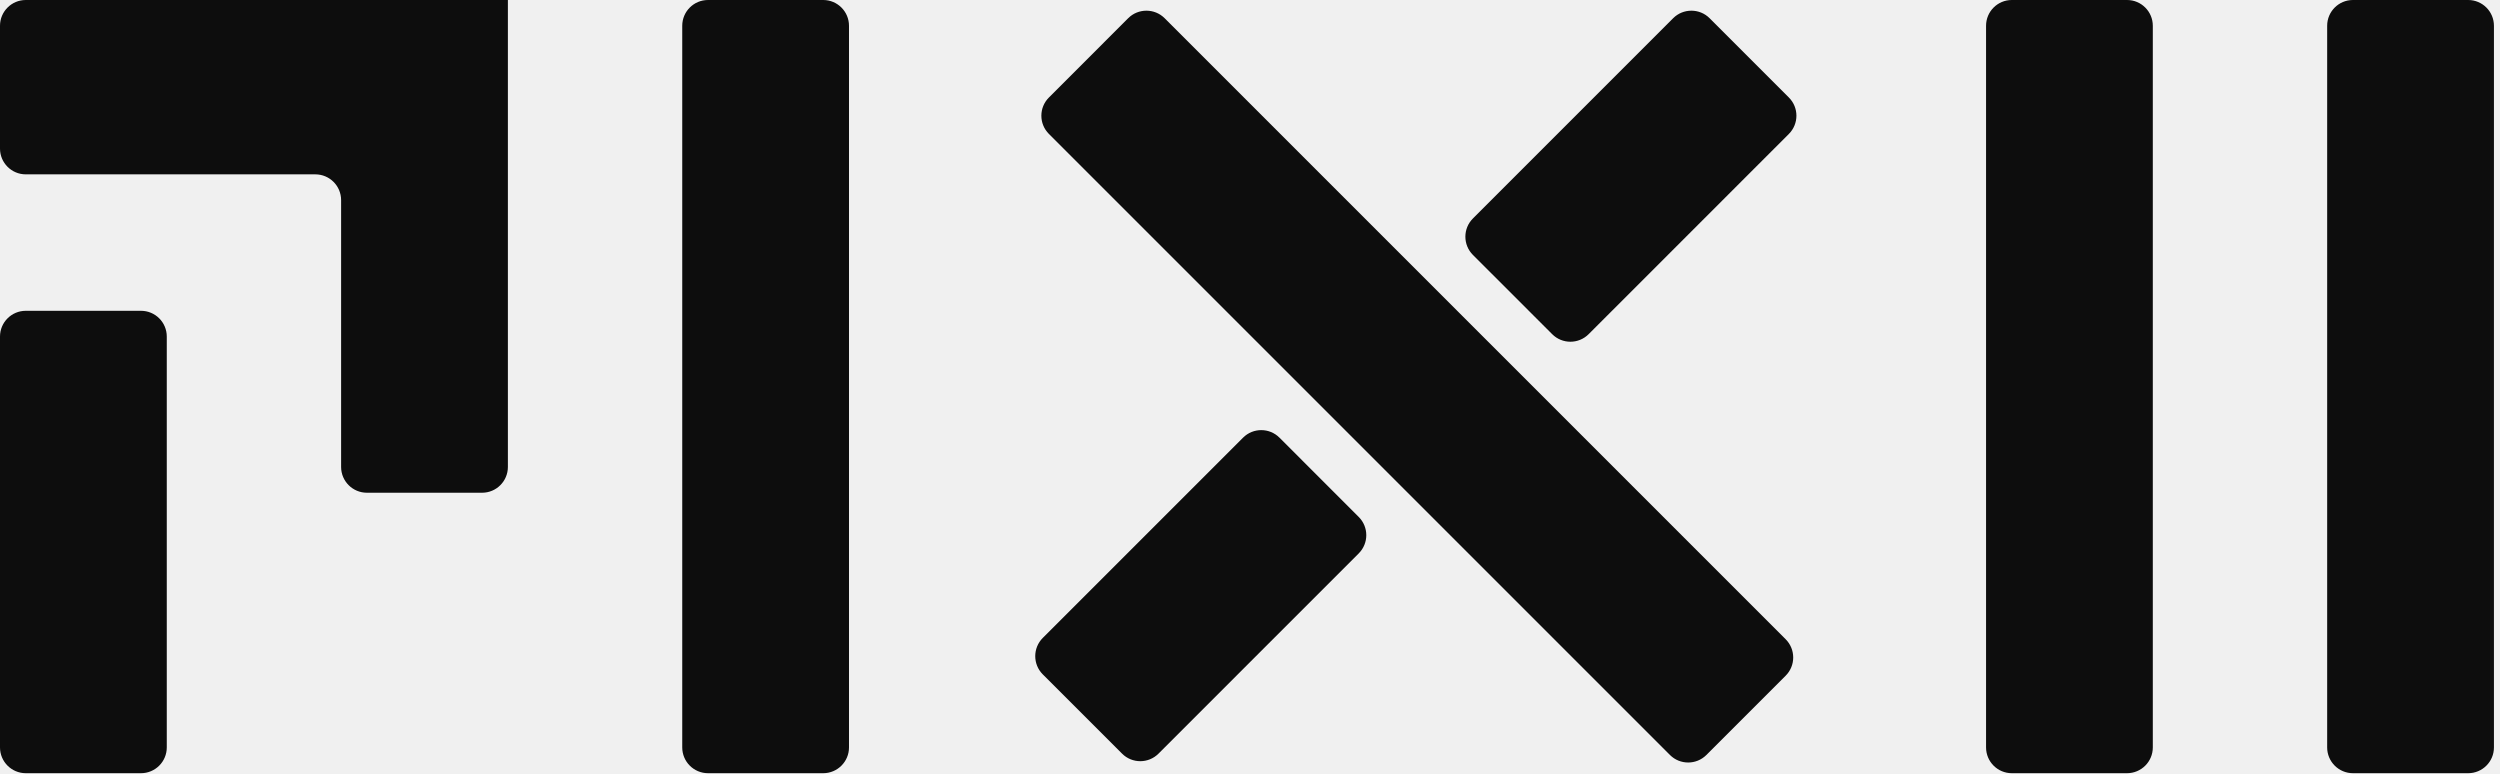
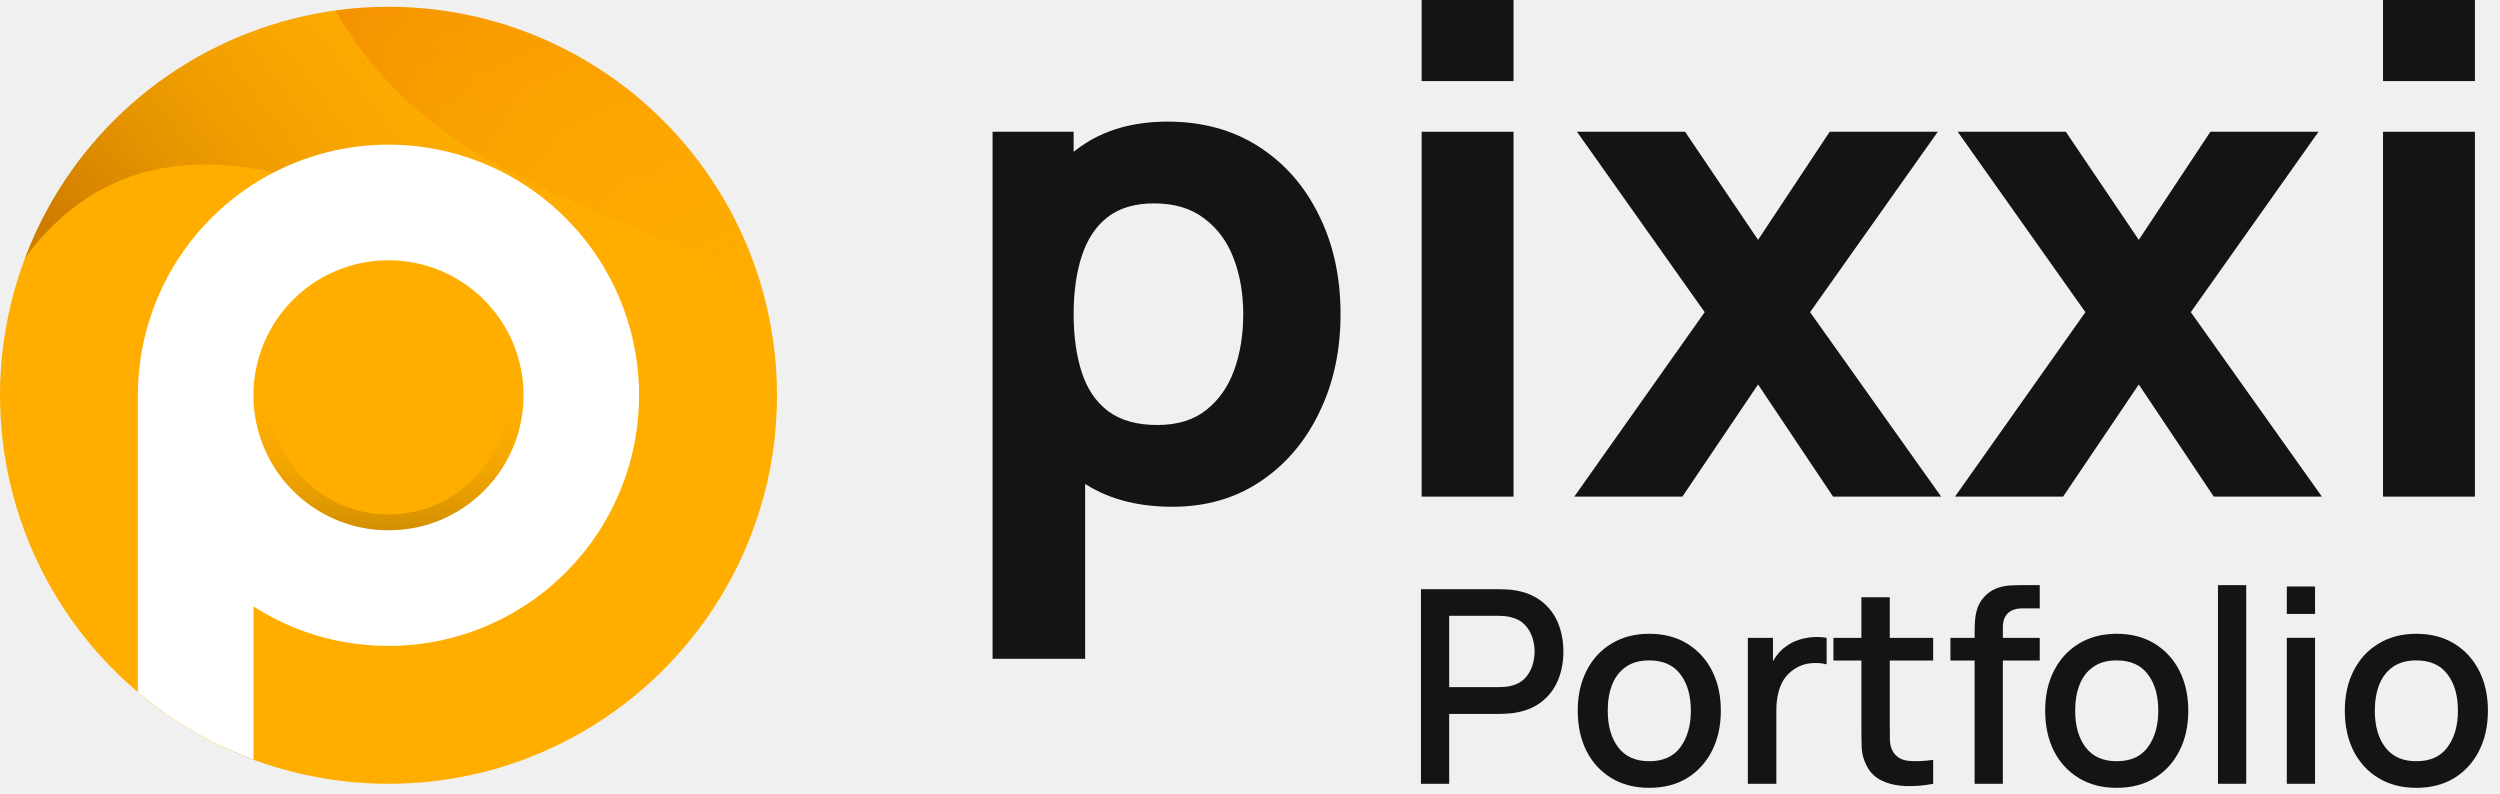
- <svg xmlns="http://www.w3.org/2000/svg" width="97" height="30" viewBox="0 0 97 30" fill="none">
-   <path fill-rule="evenodd" clip-rule="evenodd" d="M26.471 1C26.471 0.448 26.918 0 27.471 0H31.941C32.493 0 32.941 0.448 32.941 1V29C32.941 29.552 32.493 30 31.941 30H27.471C26.918 30 26.471 29.552 26.471 29V1ZM77.059 1C77.059 0.448 77.506 0 78.059 0H82.529C83.082 0 83.529 0.448 83.529 1V29C83.529 29.552 83.082 30 82.529 30H78.059C77.506 30 77.059 29.552 77.059 29V1ZM96.765 1C96.765 0.448 96.317 0 95.765 0H91.294C90.742 0 90.294 0.448 90.294 1V29C90.294 29.552 90.742 30 91.294 30H95.765C96.317 30 96.765 29.552 96.765 29V1ZM40.698 5.197C40.307 4.807 40.307 4.173 40.698 3.783L43.773 0.707C44.164 0.317 44.797 0.317 45.188 0.707L69.284 24.803C69.674 25.194 69.674 25.827 69.284 26.217L66.208 29.293C65.817 29.683 65.184 29.683 64.794 29.293L40.698 5.197ZM52.719 21.472C53.11 21.081 53.11 20.448 52.719 20.058L49.644 16.982C49.254 16.591 48.62 16.591 48.23 16.982L40.46 24.751C40.07 25.142 40.07 25.775 40.46 26.166L43.536 29.241C43.926 29.632 44.56 29.632 44.95 29.241L52.719 21.472ZM64.918 0.707C65.309 0.317 65.942 0.317 66.333 0.707L69.408 3.783C69.799 4.173 69.799 4.806 69.408 5.197L61.639 12.966C61.248 13.357 60.615 13.357 60.225 12.966L57.149 9.891C56.759 9.5 56.759 8.867 57.149 8.477L64.918 0.707ZM6.471 13.059C6.471 12.506 6.023 12.059 5.471 12.059H1C0.448 12.059 0 12.506 0 13.059V29C0 29.552 0.448 30 1 30H5.471C6.023 30 6.471 29.552 6.471 29V13.059ZM19.706 0V0C19.706 0 19.706 8.08275e-05 19.706 0V6.765C19.706 6.765 19.706 6.765 19.706 6.765V6.765C19.706 6.765 19.706 6.765 19.706 6.765V18.118C19.706 18.67 19.258 19.118 18.706 19.118H14.235C13.683 19.118 13.235 18.67 13.235 18.118V7.765C13.235 7.212 12.787 6.765 12.235 6.765H1C0.448 6.765 0 6.317 0 5.765V1C0 0.448 0.448 0 1 0H13.235H19.706Z" fill="#0D0D0D" />
+ <svg xmlns="http://www.w3.org/2000/svg" width="148" height="47" viewBox="0 0 148 47" fill="none">
+   <path d="M69.4 30C67.253 30 65.46 29.5 64.02 28.5C62.58 27.5 61.493 26.14 60.76 24.42C60.04 22.7 59.68 20.76 59.68 18.6C59.68 16.44 60.04 14.5 60.76 12.78C61.48 11.06 62.54 9.7 63.94 8.7C65.34 7.7 67.066 7.2 69.12 7.2C71.186 7.2 72.986 7.693 74.52 8.68C76.053 9.667 77.24 11.02 78.08 12.74C78.933 14.447 79.36 16.4 79.36 18.6C79.36 20.76 78.94 22.7 78.1 24.42C77.273 26.14 76.113 27.5 74.62 28.5C73.126 29.5 71.386 30 69.4 30ZM58.76 39V7.8H63.56V22.6H64.24V39H58.76ZM68.52 25.16C69.693 25.16 70.653 24.867 71.4 24.28C72.146 23.693 72.7 22.907 73.06 21.92C73.42 20.92 73.6 19.813 73.6 18.6C73.6 17.4 73.413 16.307 73.04 15.32C72.666 14.32 72.086 13.527 71.3 12.94C70.526 12.34 69.533 12.04 68.32 12.04C67.186 12.04 66.266 12.313 65.56 12.86C64.866 13.407 64.36 14.173 64.04 15.16C63.72 16.147 63.56 17.293 63.56 18.6C63.56 19.907 63.72 21.053 64.04 22.04C64.36 23.027 64.88 23.793 65.6 24.34C66.333 24.887 67.306 25.16 68.52 25.16Z" fill="#141414" />
+   <path d="M84.161 4.8V0H89.601V4.8H84.161ZM84.161 29.4V7.8H89.601V29.4H84.161Z" fill="#141414" />
+   <path d="M93.197 29.4L100.917 18.48L93.357 7.8H99.757L104.077 14.2L108.317 7.8H114.717L107.157 18.48L114.917 29.4H108.517L104.077 22.76L99.597 29.4H93.197Z" fill="#141414" />
+   <path d="M115.736 29.4L123.456 18.48L115.896 7.8H122.296L126.616 14.2L130.856 7.8H137.256L129.696 18.48L137.456 29.4H131.056L126.616 22.76L122.136 29.4H115.736Z" fill="#141414" />
+   <path d="M141.075 4.8V0H146.515V4.8H141.075ZM141.075 29.4V7.8H146.515V29.4H141.075Z" fill="#141414" />
+   <path d="M84.12 46.4V34.88H88.776C88.888 34.88 89.026 34.885 89.192 34.896C89.357 34.901 89.514 34.917 89.664 34.944C90.304 35.045 90.837 35.264 91.264 35.6C91.696 35.936 92.018 36.36 92.232 36.872C92.445 37.384 92.552 37.949 92.552 38.568C92.552 39.192 92.445 39.76 92.232 40.272C92.018 40.784 91.696 41.208 91.264 41.544C90.837 41.88 90.304 42.099 89.664 42.2C89.514 42.221 89.354 42.237 89.184 42.248C89.018 42.259 88.882 42.264 88.776 42.264H85.792V46.4H84.12ZM85.792 40.68H88.712C88.818 40.68 88.936 40.675 89.064 40.664C89.197 40.653 89.322 40.635 89.44 40.608C89.781 40.528 90.056 40.381 90.264 40.168C90.472 39.949 90.621 39.699 90.712 39.416C90.802 39.133 90.848 38.851 90.848 38.568C90.848 38.285 90.802 38.005 90.712 37.728C90.621 37.445 90.472 37.197 90.264 36.984C90.056 36.765 89.781 36.616 89.44 36.536C89.322 36.504 89.197 36.483 89.064 36.472C88.936 36.461 88.818 36.456 88.712 36.456H85.792V40.68Z" fill="#141414" />
+   <path d="M97.634 46.64C96.77 46.64 96.02 46.445 95.386 46.056C94.751 45.667 94.26 45.131 93.914 44.448C93.572 43.76 93.402 42.968 93.402 42.072C93.402 41.171 93.578 40.379 93.93 39.696C94.282 39.008 94.775 38.475 95.41 38.096C96.044 37.712 96.786 37.52 97.634 37.52C98.498 37.52 99.247 37.715 99.882 38.104C100.516 38.493 101.007 39.029 101.354 39.712C101.7 40.395 101.874 41.181 101.874 42.072C101.874 42.973 101.698 43.768 101.346 44.456C100.999 45.139 100.508 45.675 99.874 46.064C99.239 46.448 98.492 46.64 97.634 46.64ZM97.634 45.064C98.46 45.064 99.076 44.787 99.482 44.232C99.892 43.672 100.098 42.952 100.098 42.072C100.098 41.171 99.89 40.451 99.474 39.912C99.063 39.368 98.45 39.096 97.634 39.096C97.074 39.096 96.612 39.224 96.25 39.48C95.887 39.731 95.618 40.08 95.442 40.528C95.266 40.971 95.178 41.485 95.178 42.072C95.178 42.979 95.386 43.704 95.802 44.248C96.218 44.792 96.828 45.064 97.634 45.064Z" fill="#141414" />
+   <path d="M103.472 46.4V37.76H104.96V39.856L104.752 39.584C104.858 39.307 104.997 39.053 105.168 38.824C105.338 38.589 105.536 38.397 105.76 38.248C105.978 38.088 106.221 37.965 106.488 37.88C106.76 37.789 107.037 37.736 107.32 37.72C107.602 37.699 107.874 37.712 108.136 37.76V39.328C107.853 39.253 107.538 39.232 107.192 39.264C106.85 39.296 106.536 39.405 106.248 39.592C105.976 39.768 105.76 39.981 105.6 40.232C105.445 40.483 105.333 40.763 105.264 41.072C105.194 41.376 105.16 41.699 105.16 42.04V46.4H103.472Z" fill="#141414" />
+   <path d="M114.443 46.4C113.899 46.507 113.366 46.552 112.843 46.536C112.32 46.52 111.854 46.419 111.443 46.232C111.032 46.045 110.723 45.752 110.515 45.352C110.328 44.995 110.227 44.632 110.211 44.264C110.2 43.891 110.195 43.469 110.195 43V35.36H111.875V42.92C111.875 43.267 111.878 43.568 111.883 43.824C111.894 44.08 111.95 44.296 112.051 44.472C112.243 44.803 112.547 44.992 112.963 45.04C113.384 45.083 113.878 45.064 114.443 44.984V46.4ZM108.539 39.104V37.76H114.443V39.104H108.539Z" fill="#141414" />
+   <path d="M116.897 46.4V37.456C116.897 37.237 116.905 37.005 116.921 36.76C116.937 36.509 116.982 36.264 117.057 36.024C117.137 35.779 117.267 35.555 117.449 35.352C117.667 35.112 117.907 34.941 118.169 34.84C118.43 34.739 118.689 34.68 118.945 34.664C119.206 34.648 119.446 34.64 119.665 34.64H120.753V36.016H119.745C119.35 36.016 119.054 36.115 118.857 36.312C118.665 36.504 118.569 36.779 118.569 37.136V46.4H116.897ZM115.465 39.104V37.76H120.753V39.104H115.465Z" fill="#141414" />
+   <path d="M125.306 46.64C124.442 46.64 123.693 46.445 123.058 46.056C122.423 45.667 121.933 45.131 121.586 44.448C121.245 43.76 121.074 42.968 121.074 42.072C121.074 41.171 121.25 40.379 121.602 39.696C121.954 39.008 122.447 38.475 123.082 38.096C123.717 37.712 124.458 37.52 125.306 37.52C126.17 37.52 126.919 37.715 127.554 38.104C128.189 38.493 128.679 39.029 129.026 39.712C129.373 40.395 129.546 41.181 129.546 42.072C129.546 42.973 129.37 43.768 129.018 44.456C128.671 45.139 128.181 45.675 127.546 46.064C126.911 46.448 126.165 46.64 125.306 46.64ZM125.306 45.064C126.133 45.064 126.749 44.787 127.154 44.232C127.565 43.672 127.77 42.952 127.77 42.072C127.77 41.171 127.562 40.451 127.146 39.912C126.735 39.368 126.122 39.096 125.306 39.096C124.746 39.096 124.285 39.224 123.922 39.48C123.559 39.731 123.29 40.08 123.114 40.528C122.938 40.971 122.85 41.485 122.85 42.072C122.85 42.979 123.058 43.704 123.474 44.248C123.89 44.792 124.501 45.064 125.306 45.064Z" fill="#141414" />
+   <path d="M131.304 46.4V34.64H132.976V46.4H131.304Z" fill="#141414" />
+   <path d="M135.379 36.344V34.72H137.051V36.344H135.379ZM135.379 46.4V37.76H137.051V46.4H135.379Z" fill="#141414" />
+   <path d="M143.045 46.64C142.181 46.64 141.432 46.445 140.797 46.056C140.162 45.667 139.672 45.131 139.325 44.448C138.984 43.76 138.813 42.968 138.813 42.072C138.813 41.171 138.989 40.379 139.341 39.696C139.693 39.008 140.186 38.475 140.821 38.096C141.456 37.712 142.197 37.52 143.045 37.52C143.909 37.52 144.658 37.715 145.293 38.104C145.928 38.493 146.418 39.029 146.765 39.712C147.112 40.395 147.285 41.181 147.285 42.072C147.285 42.973 147.109 43.768 146.757 44.456C146.41 45.139 145.92 45.675 145.285 46.064C144.65 46.448 143.904 46.64 143.045 46.64ZM143.045 45.064C143.872 45.064 144.488 44.787 144.893 44.232C145.304 43.672 145.509 42.952 145.509 42.072C145.509 41.171 145.301 40.451 144.885 39.912C144.474 39.368 143.861 39.096 143.045 39.096C142.485 39.096 142.024 39.224 141.661 39.48C141.298 39.731 141.029 40.08 140.853 40.528C140.677 40.971 140.589 41.485 140.589 42.072C140.589 42.979 140.797 43.704 141.213 44.248C141.629 44.792 142.24 45.064 143.045 45.064Z" fill="#141414" />
+   <path style="mix-blend-mode:multiply" opacity="0.5" d="M17.54 45.748C16.681 45.541 15.835 45.283 15.006 44.975C14.825 44.909 14.644 44.846 14.465 44.768L14.261 44.684C14.132 44.634 14.016 44.582 13.895 44.529L15.006 35.909L17.54 45.748Z" fill="url(#paint0_linear_430_253)" />
+   <path d="M45.998 23.4C46.006 28.177 44.519 32.836 41.747 36.725C41.459 37.128 41.159 37.522 40.845 37.905C39.8 39.191 38.619 40.36 37.323 41.393L37.123 41.55C35.424 42.876 33.546 43.955 31.546 44.757C30.919 45.009 30.28 45.233 29.628 45.428C29.062 45.6 28.488 45.748 27.905 45.873C27.129 46.043 26.345 46.172 25.555 46.259C24.706 46.353 23.853 46.4 22.998 46.4C21.315 46.401 19.636 46.217 17.992 45.852L17.87 45.825L17.539 45.747C16.68 45.539 15.834 45.281 15.005 44.974C14.823 44.908 14.643 44.845 14.464 44.766L14.259 44.683C14.13 44.632 14.014 44.581 13.893 44.528C11.928 43.68 10.09 42.561 8.435 41.203C8.344 41.129 8.252 41.053 8.161 40.973C7.723 40.605 7.298 40.218 6.889 39.813C6.22 39.157 5.592 38.461 5.009 37.728C4.735 37.384 4.47 37.032 4.214 36.67C2.127 33.716 0.767 30.312 0.243 26.734C-0.281 23.155 0.046 19.504 1.198 16.076C2.35 12.648 4.294 9.54 6.872 7.004C9.451 4.468 12.591 2.576 16.038 1.482C19.484 0.387 23.141 0.121 26.71 0.704C30.279 1.288 33.66 2.705 36.579 4.84C39.497 6.976 41.871 9.77 43.508 12.995C45.144 16.22 45.997 19.785 45.997 23.401L45.998 23.4Z" fill="#FFAE00" />
+   <path style="mix-blend-mode:multiply" opacity="0.5" d="M41.788 10.135C40.195 12.592 34.992 17.366 20.099 11.448C10.221 7.526 4.604 10.987 1.476 15.284C2.951 11.376 5.462 7.942 8.74 5.353C12.018 2.763 15.939 1.115 20.083 0.586C24.226 0.056 28.436 0.665 32.26 2.346C36.084 4.028 39.378 6.719 41.788 10.132V10.135Z" fill="url(#paint1_linear_430_253)" />
+   <path style="mix-blend-mode:multiply" opacity="0.5" d="M41.788 10.135C43.7 12.836 45.002 15.919 45.605 19.172C41.998 12.275 26.881 13.062 19.854 0.622C20.897 0.478 21.948 0.404 23.001 0.403C26.683 0.4 30.312 1.283 33.582 2.977C36.852 4.67 39.666 7.126 41.788 10.135Z" fill="url(#paint2_linear_430_253)" />
+   <path style="mix-blend-mode:multiply" opacity="0.5" d="M23.001 10.322C20.602 10.322 18.25 10.981 16.201 12.227C14.151 13.473 12.484 15.259 11.38 17.388C10.277 19.518 9.78 21.91 9.944 24.303C10.107 26.695 10.926 28.997 12.309 30.957C12.454 31.161 12.605 31.362 12.761 31.558C13.094 31.975 13.451 32.371 13.832 32.745C14.112 33.02 14.406 33.285 14.711 33.533C15.712 34.353 16.828 35.021 18.025 35.513L18.141 35.561C18.768 35.812 19.414 36.013 20.073 36.164L20.142 36.179C21.078 36.387 22.033 36.492 22.991 36.491C23.477 36.491 23.962 36.464 24.445 36.411C24.895 36.362 25.341 36.289 25.782 36.192C26.113 36.12 26.441 36.036 26.761 35.934C27.132 35.822 27.496 35.693 27.854 35.548C28.992 35.092 30.06 34.478 31.026 33.724L31.14 33.634C31.878 33.047 32.55 32.381 33.144 31.65C33.322 31.433 33.494 31.209 33.66 30.979C35.047 29.021 35.87 26.721 36.039 24.327C36.207 21.934 35.714 19.54 34.614 17.408C33.514 15.276 31.849 13.487 29.8 12.238C27.753 10.988 25.4 10.325 23.001 10.322ZM28.748 27.491C28.659 27.62 28.567 27.735 28.471 27.852C28.151 28.247 27.789 28.605 27.391 28.921L27.331 28.97C26.81 29.377 26.234 29.707 25.621 29.953C25.429 30.03 25.235 30.099 25.032 30.159C24.86 30.211 24.683 30.256 24.504 30.295C24.267 30.347 24.026 30.386 23.784 30.413C23.524 30.442 23.263 30.456 23.001 30.456C22.485 30.456 21.971 30.4 21.467 30.288L21.428 30.28C21.073 30.199 20.724 30.09 20.385 29.954L20.322 29.929C19.677 29.664 19.075 29.304 18.536 28.862C18.372 28.733 18.214 28.587 18.063 28.437C17.858 28.235 17.665 28.019 17.486 27.793C17.4 27.687 17.319 27.579 17.243 27.468C16.497 26.412 16.056 25.171 15.969 23.881C15.881 22.592 16.15 21.303 16.745 20.155C17.341 19.008 18.241 18.047 19.346 17.376C20.451 16.706 21.72 16.352 23.013 16.354C24.305 16.356 25.573 16.714 26.676 17.388C27.779 18.061 28.676 19.026 29.268 20.175C29.86 21.324 30.125 22.614 30.033 23.904C29.941 25.193 29.497 26.433 28.748 27.486V27.491Z" fill="url(#paint3_linear_430_253)" />
+   <path d="M23.001 8.562C19.066 8.562 15.291 10.126 12.508 12.909C9.725 15.691 8.162 19.466 8.162 23.401V40.969C8.254 41.048 8.345 41.124 8.437 41.199C10.092 42.557 11.929 43.676 13.895 44.524C14.016 44.577 14.138 44.628 14.261 44.679L14.465 44.762C14.644 44.834 14.825 44.904 15.006 44.97V35.902C15.753 36.381 16.541 36.792 17.361 37.13L17.49 37.184C18.203 37.469 18.938 37.699 19.688 37.869L19.766 37.887C21.368 38.24 23.016 38.327 24.646 38.145C25.155 38.09 25.662 38.007 26.162 37.898C26.538 37.812 26.909 37.716 27.274 37.61C27.694 37.484 28.107 37.34 28.512 37.177C29.802 36.66 31.014 35.963 32.11 35.107L32.239 35.005C33.075 34.34 33.837 33.586 34.511 32.756C34.713 32.509 34.908 32.255 35.092 31.995C36.669 29.775 37.605 27.165 37.797 24.449C37.989 21.733 37.43 19.017 36.182 16.597C34.933 14.177 33.043 12.148 30.718 10.731C28.393 9.314 25.724 8.564 23.001 8.562ZM29.518 28.034C29.418 28.173 29.313 28.311 29.205 28.443C28.842 28.891 28.431 29.297 27.98 29.656L27.91 29.71C27.322 30.17 26.671 30.546 25.978 30.825C25.76 30.913 25.537 30.99 25.312 31.058C25.115 31.118 24.916 31.169 24.713 31.213C24.443 31.27 24.171 31.313 23.896 31.342C23.601 31.374 23.304 31.391 23.007 31.391C22.419 31.394 21.832 31.331 21.258 31.205L21.215 31.196C20.812 31.105 20.416 30.981 20.032 30.827L19.959 30.798C19.229 30.497 18.547 30.09 17.936 29.589C17.749 29.437 17.57 29.276 17.398 29.107C17.166 28.879 16.947 28.637 16.744 28.382C16.649 28.262 16.557 28.139 16.468 28.014C15.623 26.817 15.123 25.41 15.023 23.947C14.923 22.484 15.227 21.022 15.903 19.72C16.578 18.419 17.599 17.328 18.852 16.567C20.106 15.807 21.544 15.406 23.011 15.408C24.477 15.41 25.914 15.816 27.166 16.58C28.417 17.344 29.434 18.438 30.106 19.741C30.777 21.045 31.077 22.508 30.973 23.97C30.869 25.433 30.365 26.838 29.515 28.034H29.518Z" fill="white" />
+   <defs>
+     <linearGradient id="paint0_linear_430_253" x1="13.895" y1="40.825" x2="17.54" y2="40.825" gradientUnits="userSpaceOnUse">
+       <stop />
+       <stop offset="1" stop-color="white" stop-opacity="0" />
+     </linearGradient>
+     <linearGradient id="paint1_linear_430_253" x1="8.6" y1="20.661" x2="31.363" y2="3.415" gradientUnits="userSpaceOnUse">
+       <stop stop-color="#9F6E01" />
+       <stop offset="1" stop-color="white" stop-opacity="0" />
+     </linearGradient>
+     <linearGradient id="paint2_linear_430_253" x1="26.81" y1="-5.046" x2="40.135" y2="27.104" gradientUnits="userSpaceOnUse">
+       <stop stop-color="#EDAB00" />
+       <stop offset="1" stop-color="white" stop-opacity="0" />
+     </linearGradient>
+     <linearGradient id="paint3_linear_430_253" x1="23.001" y1="36.787" x2="23.001" y2="23.236" gradientUnits="userSpaceOnUse">
+       <stop />
+       <stop offset="1" stop-color="white" stop-opacity="0" />
+     </linearGradient>
+   </defs>
</svg>
